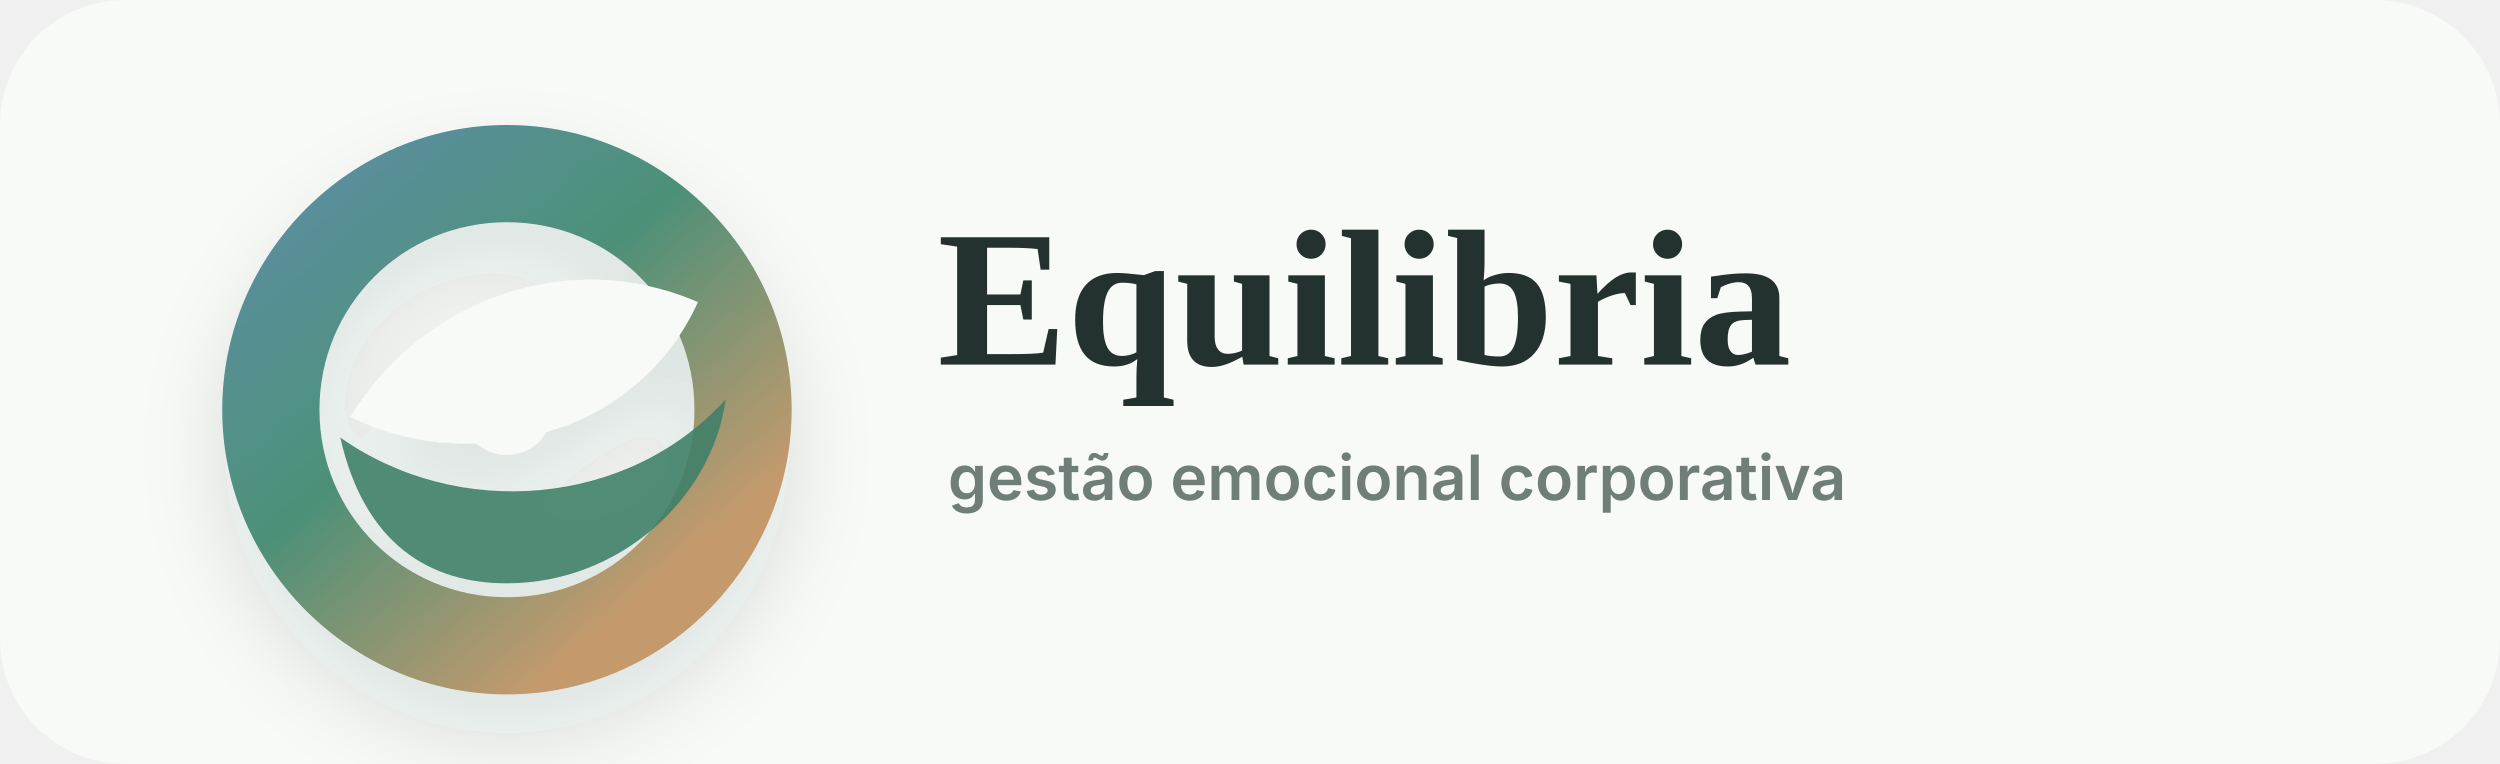
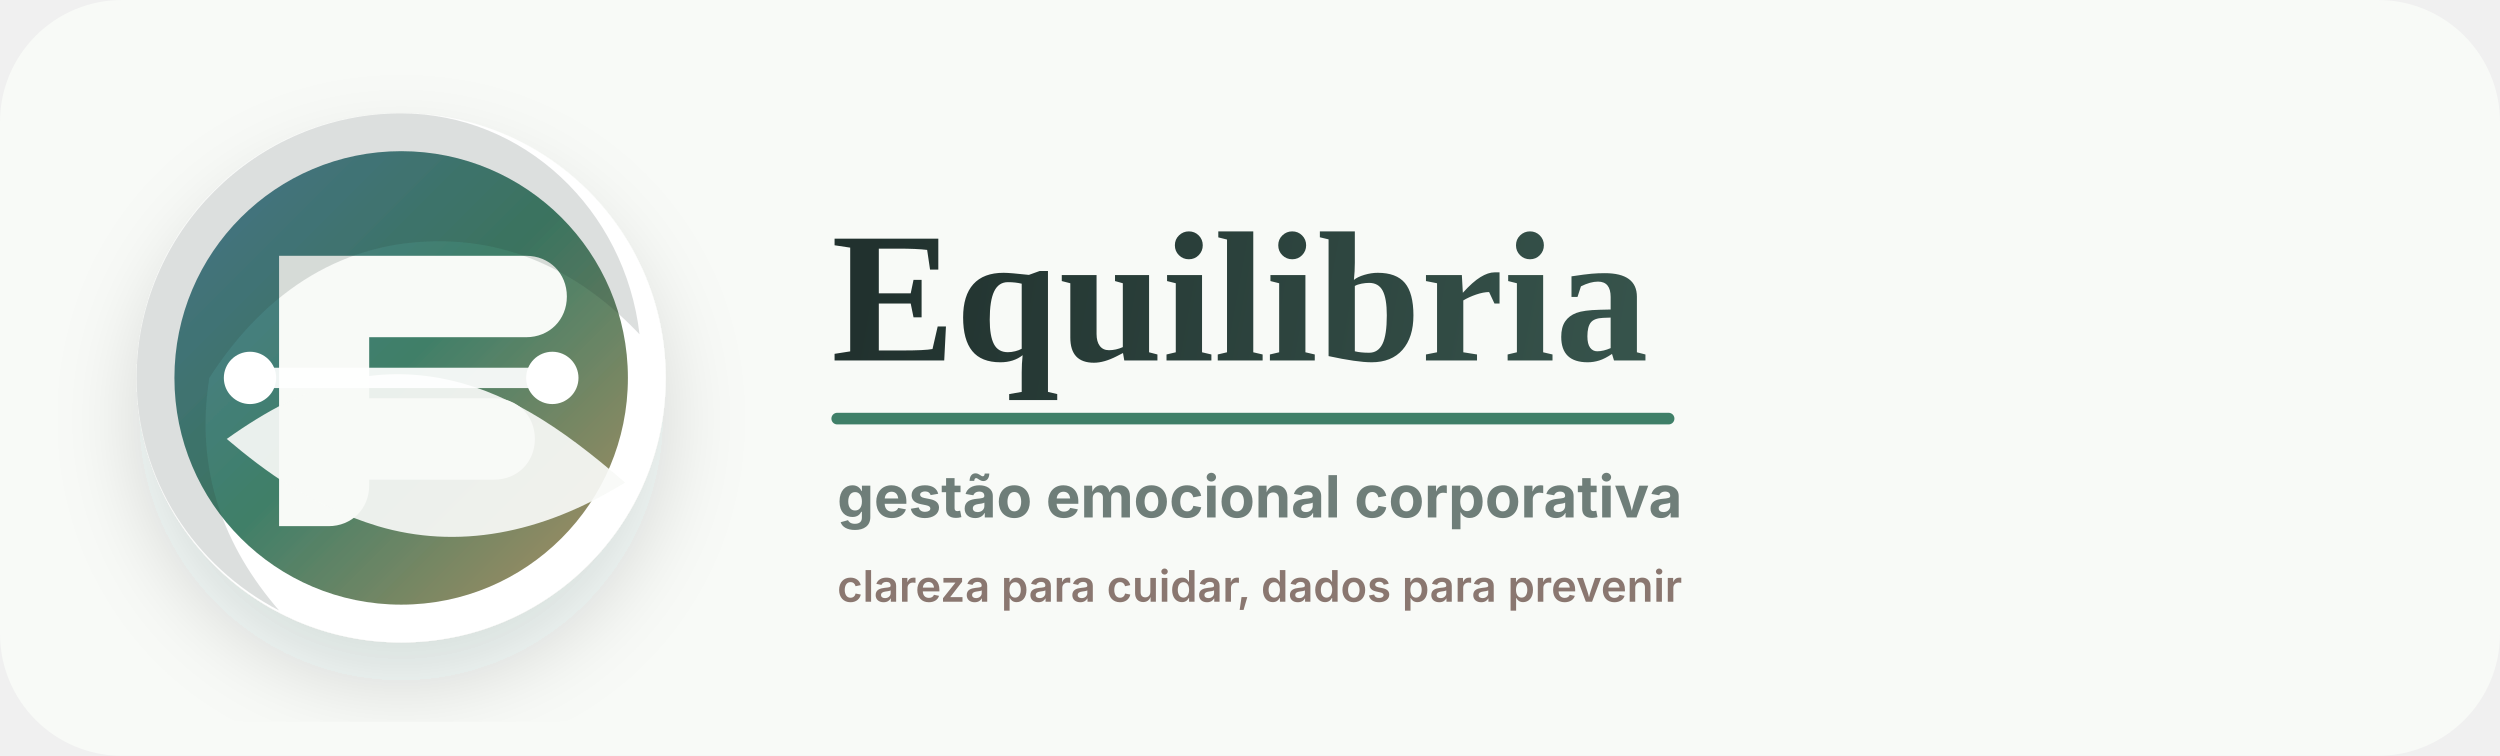
- <svg xmlns="http://www.w3.org/2000/svg" viewBox="0 0 720 220" role="img" aria-labelledby="title desc">
+ <svg xmlns="http://www.w3.org/2000/svg" viewBox="0 0 860 260" role="img" aria-labelledby="title desc">
  <defs>
-     <linearGradient id="markGradient" x1="94" x2="206" y1="24" y2="154" gradientUnits="userSpaceOnUse">
-       <stop offset="0" stop-color="#5E8FA7" />
-       <stop offset=".52" stop-color="#4D9078" />
-       <stop offset="1" stop-color="#C49A6C" />
+     <linearGradient id="core" x1="52" x2="232" y1="38" y2="218" gradientUnits="userSpaceOnUse">
+       <stop offset="0" stop-color="#507FA0" />
+       <stop offset=".48" stop-color="#3F7F68" />
+       <stop offset="1" stop-color="#C0915F" />
    </linearGradient>
-     <filter id="softShadow" x="-20%" y="-20%" width="140%" height="140%">
-       <feDropShadow dx="0" dy="12" stdDeviation="12" flood-color="#21332f" flood-opacity=".12" />
+     <linearGradient id="word" x1="300" x2="665" y1="80" y2="146" gradientUnits="userSpaceOnUse">
+       <stop offset="0" stop-color="#21312E" />
+       <stop offset="1" stop-color="#3F6157" />
+     </linearGradient>
+     <filter id="shadow" x="-15%" y="-15%" width="130%" height="130%">
+       <feDropShadow dx="0" dy="14" stdDeviation="14" flood-color="#1F3430" flood-opacity=".14" />
    </filter>
  </defs>
-   <rect width="720" height="220" rx="36" fill="#F8FAF7" />
-   <g filter="url(#softShadow)">
-     <path fill="url(#markGradient)" d="M146 36c45 0 82 37 82 82s-37 82-82 82-82-37-82-82 37-82 82-82Zm0 28c-30 0-54 24-54 54s24 54 54 54 54-24 54-54-24-54-54-54Z" />
-     <path fill="#F8FAF7" d="M101 120c21-34 63-49 100-33-8 18-25 33-46 38-19 5-38 3-54-5Z" />
-     <path fill="#3F7F68" d="M98 126c34 24 83 20 111-11-4 29-31 53-63 53-22 0-41-11-48-42Z" opacity=".9" />
-     <circle cx="146" cy="118" r="13" fill="#F8FAF7" />
+   <rect width="860" height="260" rx="42" fill="#F8FAF7" />
+   <g filter="url(#shadow)">
+     <circle cx="138" cy="130" r="91" fill="#FFFFFF" />
+     <circle cx="138" cy="130" r="78" fill="url(#core)" />
+     <path fill="#F8FAF7" d="M96 88h85c8 0 14 6 14 14s-6 14-14 14h-54v21h43c8 0 14 6 14 14s-6 14-14 14h-43v2c0 8-6 14-14 14H96V88Z" />
+     <path fill="#F8FAF7" d="M78 151c28-20 50-25 73-21 22 4 41 16 64 36-29 18-58 23-85 15-23-7-39-19-52-30Z" opacity=".92" />
+     <path fill="#23312F" d="M72 130c20-31 47-47 79-47 26 0 49 11 69 32-5-43-40-76-82-76-50 0-91 41-91 91 0 35 20 65 49 80-19-22-29-48-24-80Z" opacity=".16" />
+     <circle cx="86" cy="130" r="9" fill="#FFFFFF" />
+     <circle cx="190" cy="130" r="9" fill="#FFFFFF" />
+     <path d="M90 130h96" stroke="#FFFFFF" stroke-width="7" stroke-linecap="round" opacity=".92" />
  </g>
-   <g fill="#23312F">
-     <text x="270" y="105" font-family="Georgia, 'Times New Roman', serif" font-size="56" font-weight="700">Equilibria</text>
-     <text x="273" y="144" font-family="Inter, Arial, sans-serif" font-size="18" font-weight="600" fill="#6F7E79">gestão emocional corporativa</text>
+   <g>
+     <text x="286" y="124" fill="url(#word)" font-family="Georgia, 'Times New Roman', serif" font-size="64" font-weight="700">Equilibria</text>
+     <path d="M288 144h286" stroke="#3F7F68" stroke-width="4" stroke-linecap="round" />
+     <text x="288" y="178" fill="#6F7E79" font-family="Inter, Arial, sans-serif" font-size="20" font-weight="700">gestão emocional corporativa</text>
+     <text x="288" y="207" fill="#8A7770" font-family="Inter, Arial, sans-serif" font-size="15" font-weight="600">clareza para cuidar, dados para prevenir</text>
  </g>
</svg>
